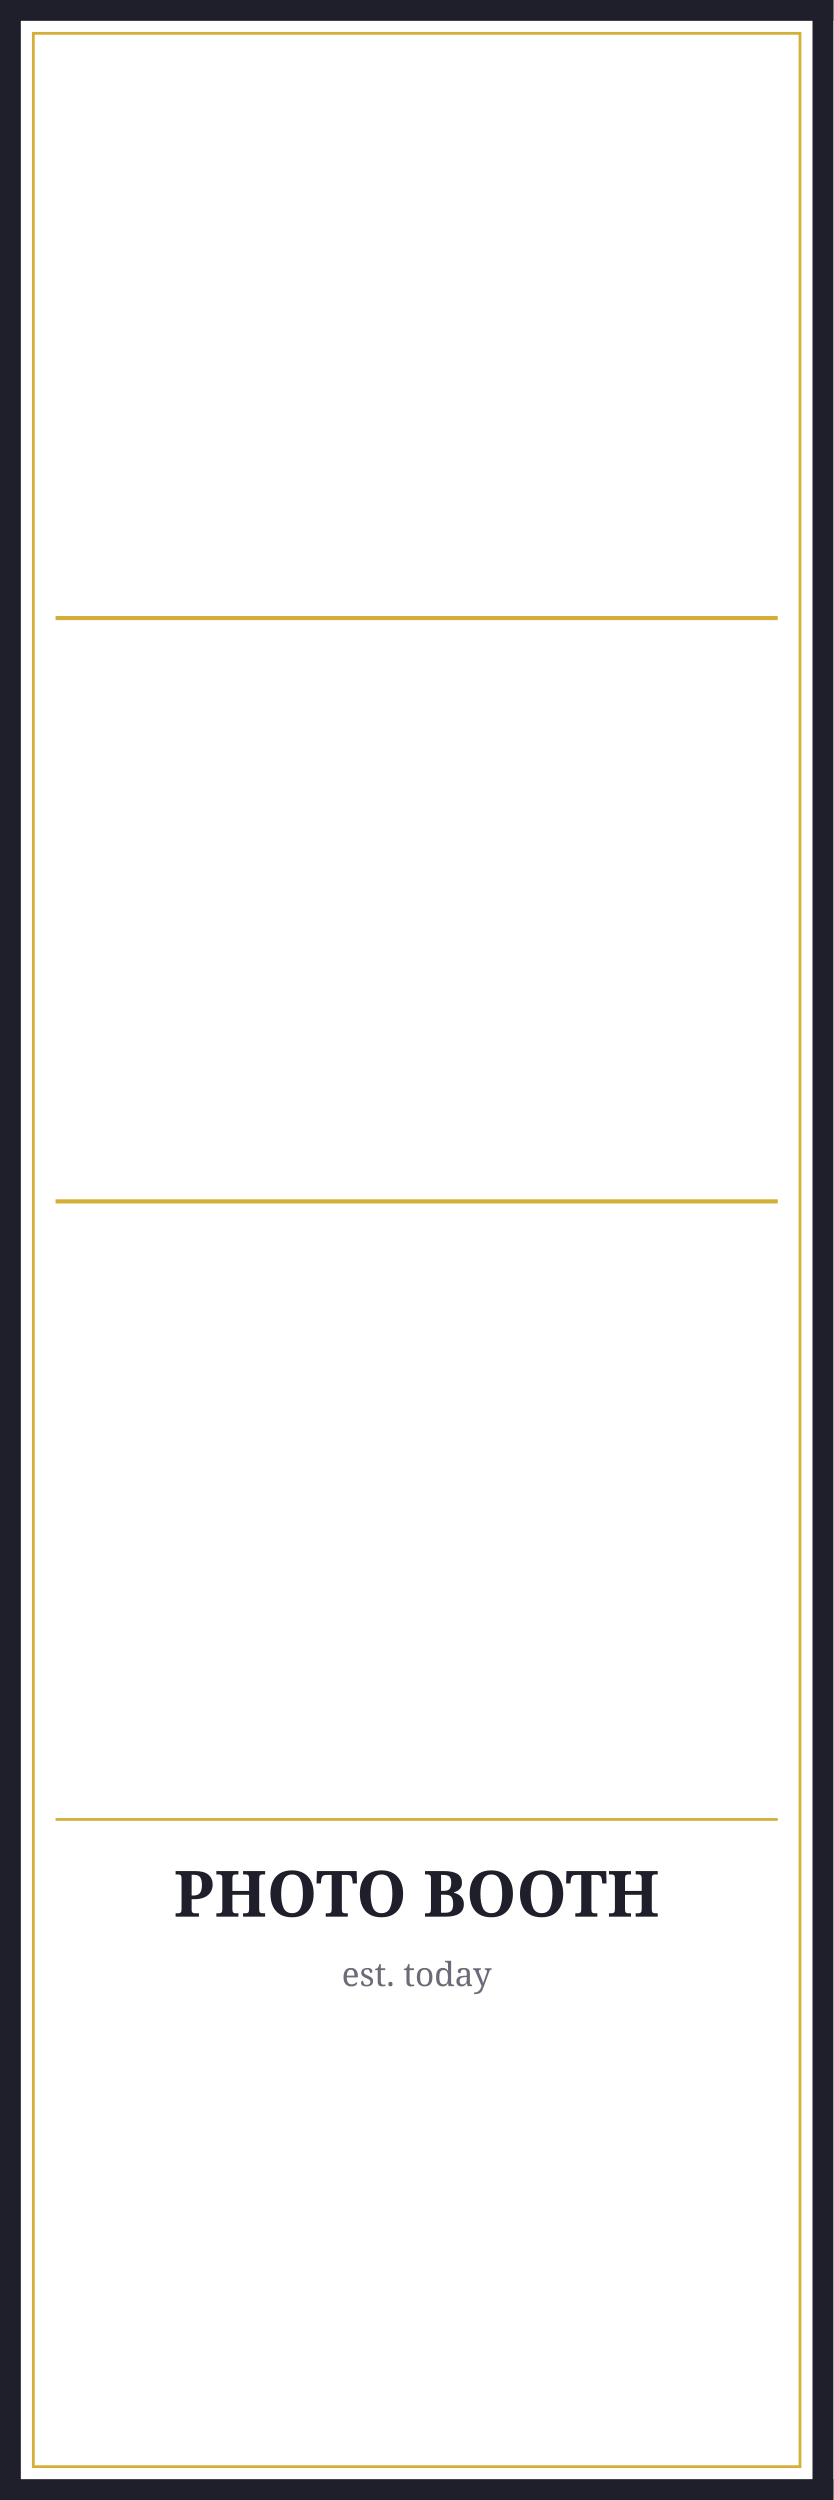
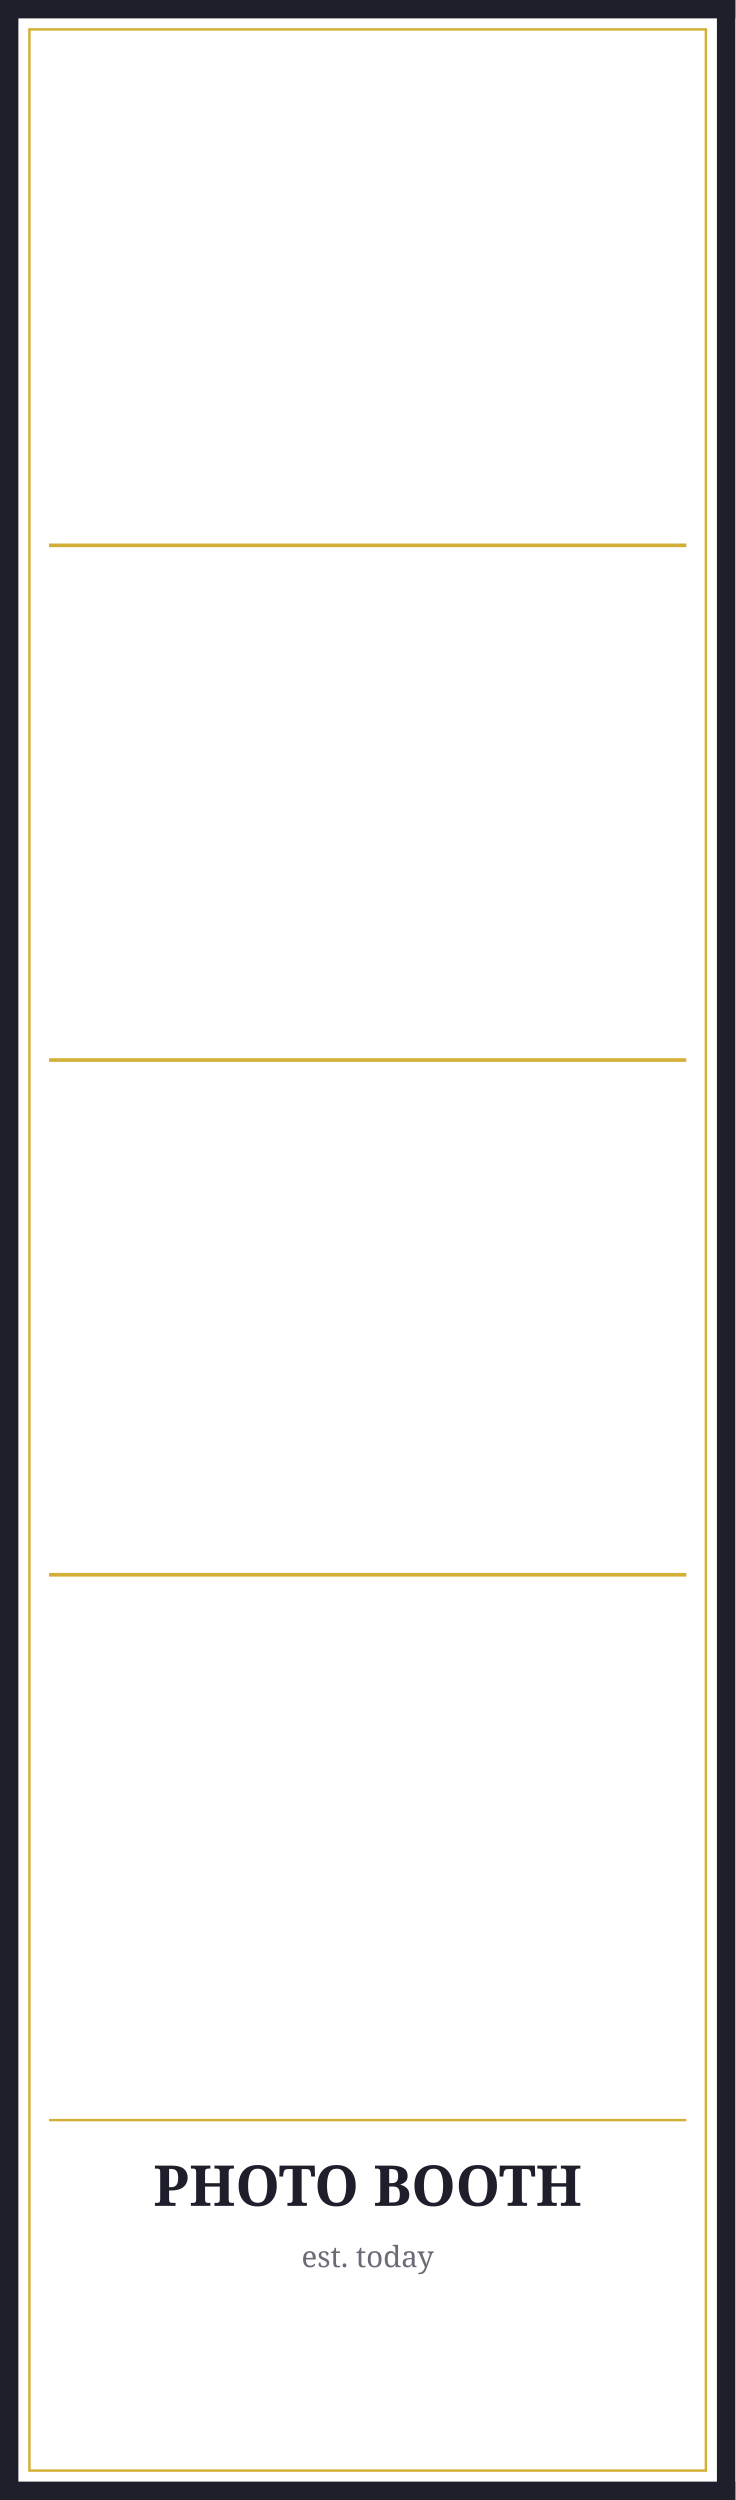
- <svg xmlns="http://www.w3.org/2000/svg" width="600" height="1800" viewBox="0 0 600 1800">
-   <rect x="0" y="0" width="600" height="1800" fill="none" />
+ <svg xmlns="http://www.w3.org/2000/svg" width="600" height="2040" viewBox="0 0 600 2040">
+   <rect x="0" y="0" width="600" height="2040" fill="none" />
  <rect x="0" y="0" width="600" height="15" fill="#1f1f2b" />
-   <rect x="0" y="1785" width="600" height="15" fill="#1f1f2b" />
-   <rect x="0" y="0" width="15" height="1800" fill="#1f1f2b" />
-   <rect x="585" y="0" width="15" height="1800" fill="#1f1f2b" />
-   <rect x="24" y="24" width="552" height="1752" fill="none" stroke="#d4af37" stroke-width="2" />
+   <rect x="0" y="2025" width="600" height="15" fill="#1f1f2b" />
+   <rect x="0" y="0" width="15" height="2040" fill="#1f1f2b" />
+   <rect x="585" y="0" width="15" height="2040" fill="#1f1f2b" />
+   <rect x="24" y="24" width="552" height="1992" fill="none" stroke="#d4af37" stroke-width="2" />
  <rect x="40" y="443.5" width="520" height="3" fill="#d4af37" />
  <rect x="40" y="863.5" width="520" height="3" fill="#d4af37" />
-   <line x1="40" y1="1310" x2="560" y2="1310" stroke="#d4af37" stroke-width="2" />
-   <text x="300.0" y="1380" font-family="Georgia, serif" font-size="46" fill="#1f1f2b" text-anchor="middle" font-weight="bold">PHOTO BOOTH</text>
-   <text x="300.0" y="1430" font-family="Georgia, serif" font-size="24" fill="#6b6b78" text-anchor="middle">est. today</text>
+   <rect x="40" y="1283.5" width="520" height="3" fill="#d4af37" />
+   <line x1="40" y1="1730" x2="560" y2="1730" stroke="#d4af37" stroke-width="2" />
+   <text x="300.0" y="1800" font-family="Georgia, serif" font-size="46" fill="#1f1f2b" text-anchor="middle" font-weight="bold">PHOTO BOOTH</text>
+   <text x="300.0" y="1850" font-family="Georgia, serif" font-size="24" fill="#6b6b78" text-anchor="middle">est. today</text>
</svg>
